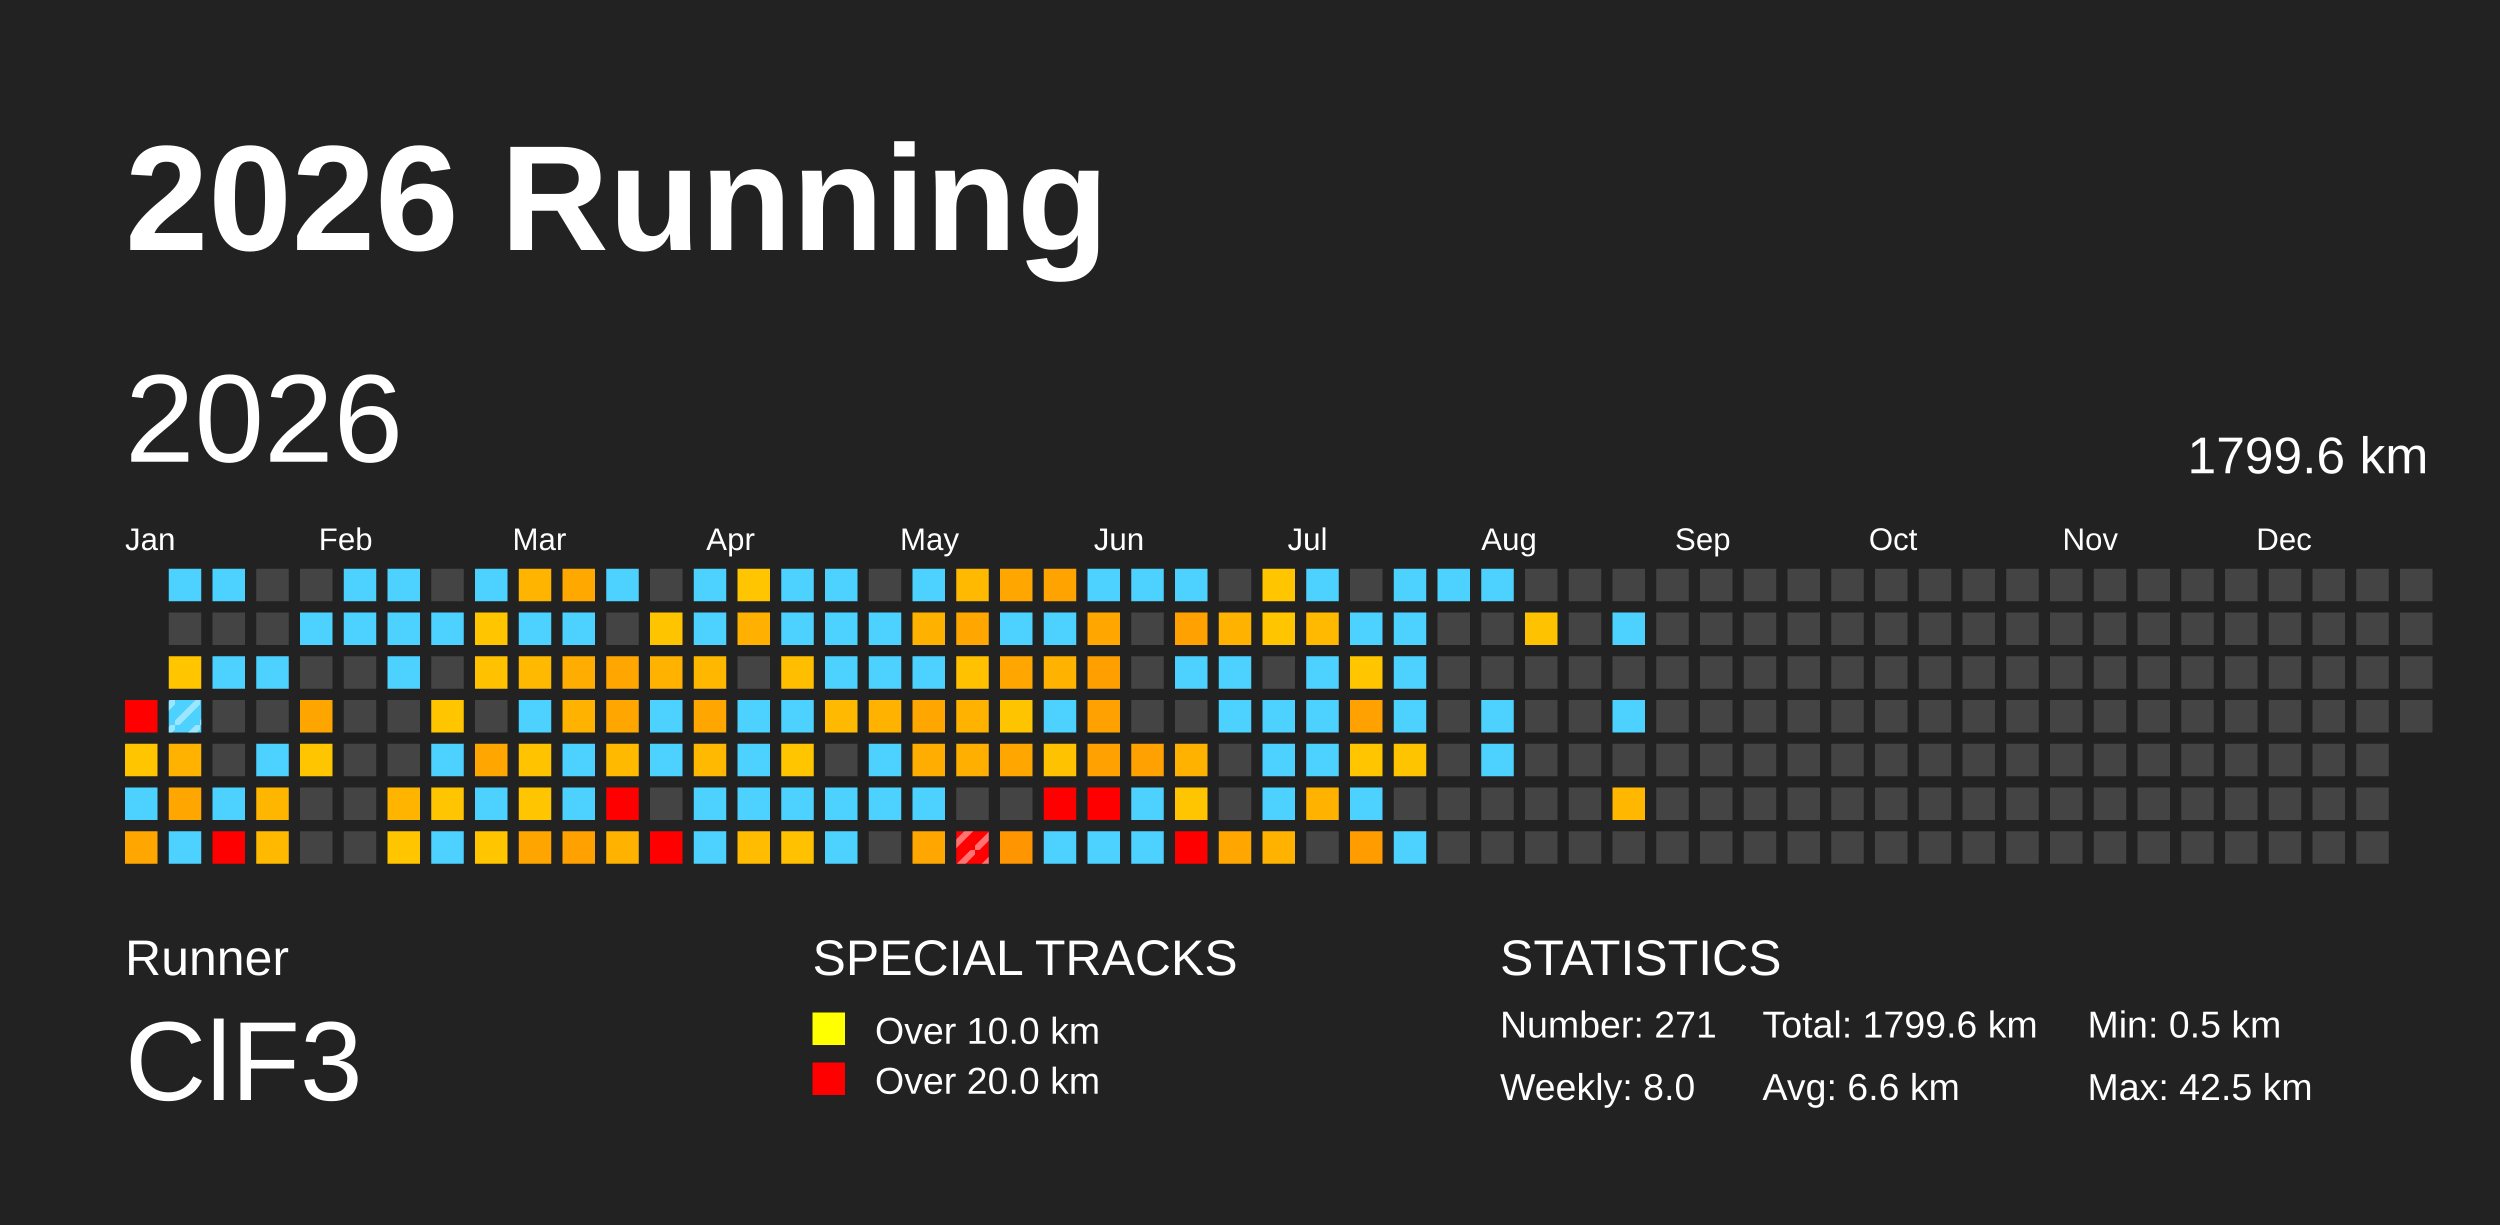
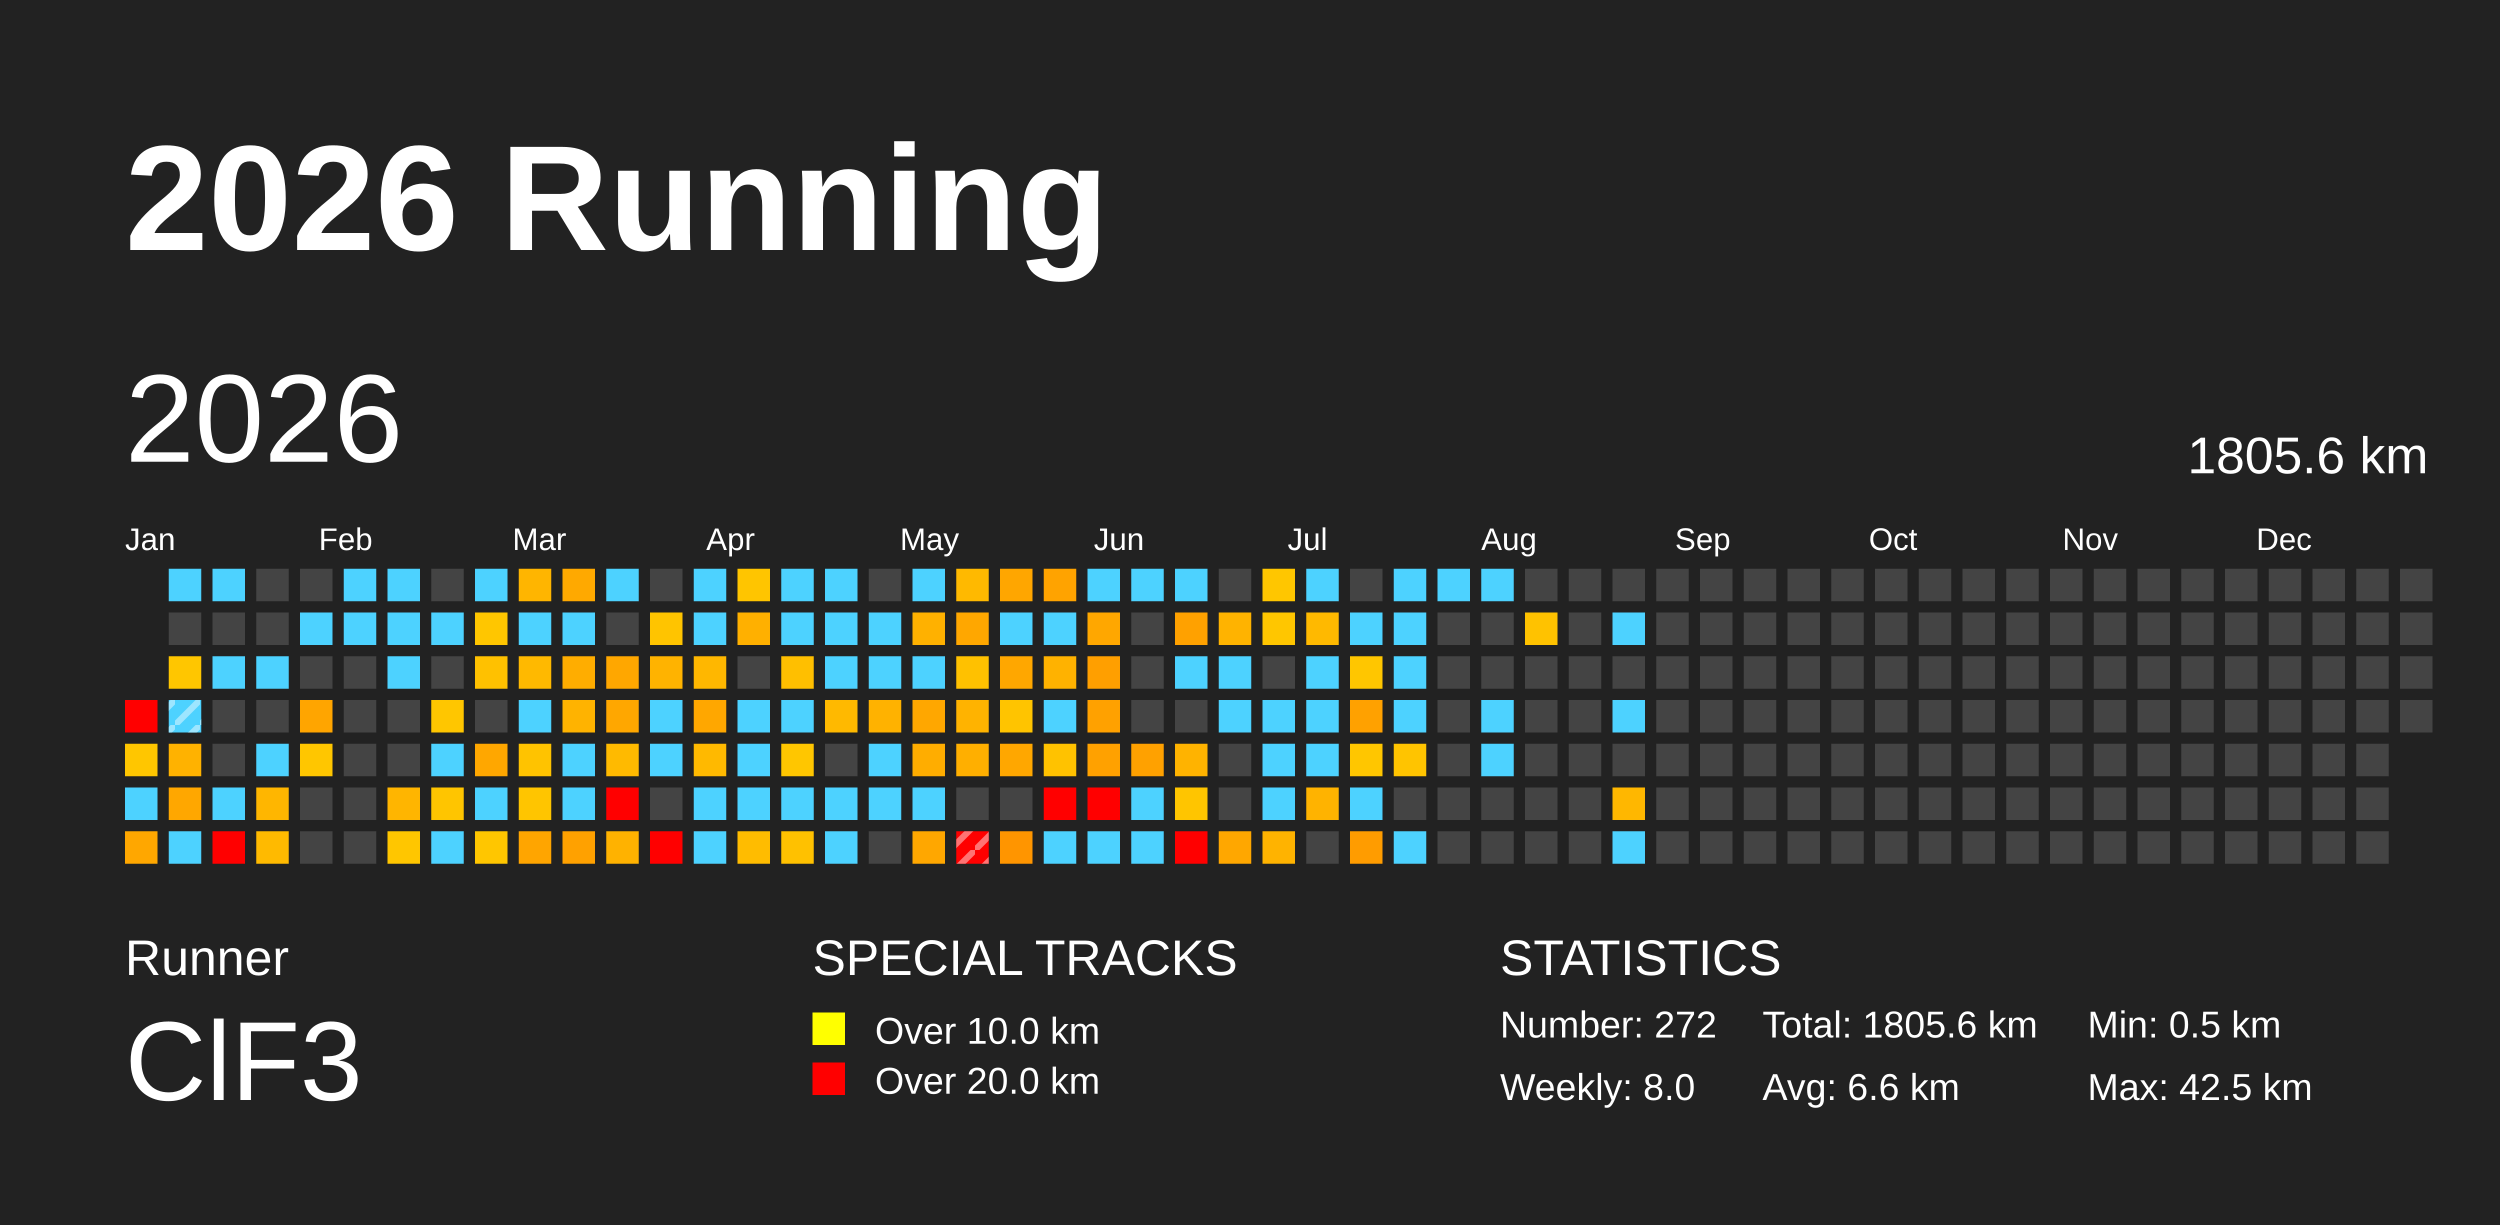
<svg xmlns="http://www.w3.org/2000/svg" baseProfile="full" height="98mm" version="1.1" viewBox="0,0,200,98" width="200mm">
  <defs>
    <pattern height="2" id="indoor-stripe" patternUnits="userSpaceOnUse" width="2">
      <line stroke="white" stroke-opacity="0.45" stroke-width="0.5" x1="0" x2="2" y1="2" y2="0" />
    </pattern>
  </defs>
  <rect fill="#222222" height="98" width="200" x="0" y="0" />
  <text fill="#FFFFFF" style="font-size:12px; font-family:Arial; font-weight:bold;" x="10" y="20">2026 Running</text>
  <text fill="#FFFFFF" style="font-size:4px; font-family:Arial" x="10" y="78">Runner</text>
  <text fill="#FFFFFF" style="font-size:9px; font-family:Arial" x="10" y="88">ClF3</text>
  <text fill="#FFFFFF" style="font-size:4px; font-family:Arial" x="65" y="78">SPECIAL TRACKS</text>
  <rect fill="yellow" height="2.6" width="2.6" x="65" y="81" />
  <text fill="#FFFFFF" style="font-size:3px; font-family:Arial" x="70" y="83.5">Over 10.0 km</text>
  <rect fill="red" height="2.6" width="2.6" x="65" y="85" />
  <text fill="#FFFFFF" style="font-size:3px; font-family:Arial" x="70" y="87.5">Over 20.0 km</text>
  <text fill="#FFFFFF" style="font-size:4px; font-family:Arial" x="120" y="78">STATISTICS</text>
-   <text fill="#FFFFFF" style="font-size:3px; font-family:Arial" x="120" y="83">Number: 271</text>
+   <text fill="#FFFFFF" style="font-size:3px; font-family:Arial" x="120" y="83">Number: 272</text>
  <text fill="#FFFFFF" style="font-size:3px; font-family:Arial" x="120" y="88">Weekly: 8.0</text>
-   <text fill="#FFFFFF" style="font-size:3px; font-family:Arial" x="141" y="83">Total: 1799.6 km</text>
+   <text fill="#FFFFFF" style="font-size:3px; font-family:Arial" x="141" y="83">Total: 1805.6 km</text>
  <text fill="#FFFFFF" style="font-size:3px; font-family:Arial" x="141" y="88">Avg: 6.6 km</text>
  <text fill="#FFFFFF" style="font-size:3px; font-family:Arial" x="167" y="83">Min: 0.5 km</text>
  <text fill="#FFFFFF" style="font-size:3px; font-family:Arial" x="167" y="88">Max: 42.5 km</text>
  <text dominant-baseline="hanging" fill="#FFFFFF" style="font-size:10.0px; font-family:Arial;" x="10" y="30">2026</text>
-   <text dominant-baseline="hanging" fill="#FFFFFF" style="font-size:4.125px; font-family:Arial;" x="175" y="35">1799.6 km</text>
+   <text dominant-baseline="hanging" fill="#FFFFFF" style="font-size:4.125px; font-family:Arial;" x="175" y="35">1805.6 km</text>
  <text fill="#FFFFFF" style="font-size:2.5px; font-family:Arial" x="10.0" y="44">Jan</text>
  <text fill="#FFFFFF" style="font-size:2.5px; font-family:Arial" x="25.5" y="44">Feb</text>
  <text fill="#FFFFFF" style="font-size:2.5px; font-family:Arial" x="41.0" y="44">Mar</text>
  <text fill="#FFFFFF" style="font-size:2.5px; font-family:Arial" x="56.5" y="44">Apr</text>
  <text fill="#FFFFFF" style="font-size:2.5px; font-family:Arial" x="72.0" y="44">May</text>
  <text fill="#FFFFFF" style="font-size:2.5px; font-family:Arial" x="87.5" y="44">Jun</text>
  <text fill="#FFFFFF" style="font-size:2.5px; font-family:Arial" x="103.0" y="44">Jul</text>
  <text fill="#FFFFFF" style="font-size:2.5px; font-family:Arial" x="118.5" y="44">Aug</text>
  <text fill="#FFFFFF" style="font-size:2.5px; font-family:Arial" x="134.0" y="44">Sep</text>
  <text fill="#FFFFFF" style="font-size:2.5px; font-family:Arial" x="149.5" y="44">Oct</text>
  <text fill="#FFFFFF" style="font-size:2.5px; font-family:Arial" x="165.0" y="44">Nov</text>
  <text fill="#FFFFFF" style="font-size:2.5px; font-family:Arial" x="180.5" y="44">Dec</text>
  <rect fill="red" height="2.6" width="2.6" x="10.0" y="56.0" />
  <rect fill="#ffc600" height="2.6" width="2.6" x="10.0" y="59.5" />
  <rect fill="#4dd2ff" height="2.6" width="2.6" x="10.0" y="63.0" />
  <rect fill="#ffa700" height="2.6" width="2.6" x="10.0" y="66.5" />
  <rect fill="#4dd2ff" height="2.6" width="2.6" x="13.5" y="45.5" />
  <rect fill="#444444" height="2.6" width="2.6" x="13.5" y="49.0" />
  <rect fill="#ffc600" height="2.6" width="2.6" x="13.5" y="52.5" />
  <rect fill="#4dd2ff" height="2.6" width="2.6" x="13.5" y="56.0" />
  <rect fill="url(#indoor-stripe)" height="2.6" style="pointer-events: none;" width="2.6" x="13.5" y="56.0" />
  <rect fill="#ffb200" height="2.6" width="2.6" x="13.5" y="59.5" />
  <rect fill="#ffa700" height="2.6" width="2.6" x="13.5" y="63.0" />
  <rect fill="#4dd2ff" height="2.6" width="2.6" x="13.5" y="66.5" />
  <rect fill="#4dd2ff" height="2.6" width="2.6" x="17.0" y="45.5" />
  <rect fill="#444444" height="2.6" width="2.6" x="17.0" y="49.0" />
  <rect fill="#4dd2ff" height="2.6" width="2.6" x="17.0" y="52.5" />
  <rect fill="#444444" height="2.6" width="2.6" x="17.0" y="56.0" />
  <rect fill="#444444" height="2.6" width="2.6" x="17.0" y="59.5" />
  <rect fill="#4dd2ff" height="2.6" width="2.6" x="17.0" y="63.0" />
  <rect fill="red" height="2.6" width="2.6" x="17.0" y="66.5" />
  <rect fill="#444444" height="2.6" width="2.6" x="20.5" y="45.5" />
  <rect fill="#444444" height="2.6" width="2.6" x="20.5" y="49.0" />
  <rect fill="#4dd2ff" height="2.6" width="2.6" x="20.5" y="52.5" />
  <rect fill="#444444" height="2.6" width="2.6" x="20.5" y="56.0" />
  <rect fill="#4dd2ff" height="2.6" width="2.6" x="20.5" y="59.5" />
  <rect fill="#ffb600" height="2.6" width="2.6" x="20.5" y="63.0" />
  <rect fill="#ffba00" height="2.6" width="2.6" x="20.5" y="66.5" />
  <rect fill="#444444" height="2.6" width="2.6" x="24.0" y="45.5" />
  <rect fill="#4dd2ff" height="2.6" width="2.6" x="24.0" y="49.0" />
  <rect fill="#444444" height="2.6" width="2.6" x="24.0" y="52.5" />
  <rect fill="#ffa500" height="2.6" width="2.6" x="24.0" y="56.0" />
  <rect fill="#ffc600" height="2.6" width="2.6" x="24.0" y="59.5" />
  <rect fill="#444444" height="2.6" width="2.6" x="24.0" y="63.0" />
  <rect fill="#444444" height="2.6" width="2.6" x="24.0" y="66.5" />
  <rect fill="#4dd2ff" height="2.6" width="2.6" x="27.5" y="45.5" />
  <rect fill="#4dd2ff" height="2.6" width="2.6" x="27.5" y="49.0" />
  <rect fill="#444444" height="2.6" width="2.6" x="27.5" y="52.5" />
  <rect fill="#444444" height="2.6" width="2.6" x="27.5" y="56.0" />
  <rect fill="#444444" height="2.6" width="2.6" x="27.5" y="59.5" />
  <rect fill="#444444" height="2.6" width="2.6" x="27.5" y="63.0" />
  <rect fill="#444444" height="2.6" width="2.6" x="27.5" y="66.5" />
  <rect fill="#4dd2ff" height="2.6" width="2.6" x="31.0" y="45.5" />
  <rect fill="#4dd2ff" height="2.6" width="2.6" x="31.0" y="49.0" />
  <rect fill="#4dd2ff" height="2.6" width="2.6" x="31.0" y="52.5" />
  <rect fill="#444444" height="2.6" width="2.6" x="31.0" y="56.0" />
  <rect fill="#444444" height="2.6" width="2.6" x="31.0" y="59.5" />
  <rect fill="#ffb500" height="2.6" width="2.6" x="31.0" y="63.0" />
  <rect fill="#ffc600" height="2.6" width="2.6" x="31.0" y="66.5" />
  <rect fill="#444444" height="2.6" width="2.6" x="34.5" y="45.5" />
  <rect fill="#4dd2ff" height="2.6" width="2.6" x="34.5" y="49.0" />
  <rect fill="#444444" height="2.6" width="2.6" x="34.5" y="52.5" />
  <rect fill="#ffc600" height="2.6" width="2.6" x="34.5" y="56.0" />
  <rect fill="#4dd2ff" height="2.6" width="2.6" x="34.5" y="59.5" />
  <rect fill="#ffc500" height="2.6" width="2.6" x="34.5" y="63.0" />
  <rect fill="#4dd2ff" height="2.6" width="2.6" x="34.5" y="66.5" />
  <rect fill="#4dd2ff" height="2.6" width="2.6" x="38.0" y="45.5" />
  <rect fill="#ffc600" height="2.6" width="2.6" x="38.0" y="49.0" />
  <rect fill="#ffc100" height="2.6" width="2.6" x="38.0" y="52.5" />
  <rect fill="#444444" height="2.6" width="2.6" x="38.0" y="56.0" />
  <rect fill="#ffa700" height="2.6" width="2.6" x="38.0" y="59.5" />
  <rect fill="#4dd2ff" height="2.6" width="2.6" x="38.0" y="63.0" />
  <rect fill="#ffc600" height="2.6" width="2.6" x="38.0" y="66.5" />
  <rect fill="#ffb500" height="2.6" width="2.6" x="41.5" y="45.5" />
  <rect fill="#4dd2ff" height="2.6" width="2.6" x="41.5" y="49.0" />
  <rect fill="#ffb900" height="2.6" width="2.6" x="41.5" y="52.5" />
  <rect fill="#4dd2ff" height="2.6" width="2.6" x="41.5" y="56.0" />
  <rect fill="#ffc300" height="2.6" width="2.6" x="41.5" y="59.5" />
  <rect fill="#ffc500" height="2.6" width="2.6" x="41.5" y="63.0" />
  <rect fill="#ffa500" height="2.6" width="2.6" x="41.5" y="66.5" />
  <rect fill="#ffa900" height="2.6" width="2.6" x="45.0" y="45.5" />
  <rect fill="#4dd2ff" height="2.6" width="2.6" x="45.0" y="49.0" />
  <rect fill="#ffad00" height="2.6" width="2.6" x="45.0" y="52.5" />
  <rect fill="#ffb300" height="2.6" width="2.6" x="45.0" y="56.0" />
  <rect fill="#4dd2ff" height="2.6" width="2.6" x="45.0" y="59.5" />
  <rect fill="#4dd2ff" height="2.6" width="2.6" x="45.0" y="63.0" />
  <rect fill="#ffa100" height="2.6" width="2.6" x="45.0" y="66.5" />
  <rect fill="#4dd2ff" height="2.6" width="2.6" x="48.5" y="45.5" />
  <rect fill="#444444" height="2.6" width="2.6" x="48.5" y="49.0" />
  <rect fill="#ffa700" height="2.6" width="2.6" x="48.5" y="52.5" />
  <rect fill="#ffa700" height="2.6" width="2.6" x="48.5" y="56.0" />
  <rect fill="#ffba00" height="2.6" width="2.6" x="48.5" y="59.5" />
  <rect fill="red" height="2.6" width="2.6" x="48.5" y="63.0" />
  <rect fill="#ffb200" height="2.6" width="2.6" x="48.5" y="66.5" />
  <rect fill="#444444" height="2.6" width="2.6" x="52.0" y="45.5" />
  <rect fill="#ffc400" height="2.6" width="2.6" x="52.0" y="49.0" />
  <rect fill="#ffb300" height="2.6" width="2.6" x="52.0" y="52.5" />
  <rect fill="#4dd2ff" height="2.6" width="2.6" x="52.0" y="56.0" />
  <rect fill="#4dd2ff" height="2.6" width="2.6" x="52.0" y="59.5" />
  <rect fill="#444444" height="2.6" width="2.6" x="52.0" y="63.0" />
  <rect fill="red" height="2.6" width="2.6" x="52.0" y="66.5" />
  <rect fill="#4dd2ff" height="2.6" width="2.6" x="55.5" y="45.5" />
  <rect fill="#4dd2ff" height="2.6" width="2.6" x="55.5" y="49.0" />
  <rect fill="#ffb700" height="2.6" width="2.6" x="55.5" y="52.5" />
  <rect fill="#ffa700" height="2.6" width="2.6" x="55.5" y="56.0" />
  <rect fill="#ffb900" height="2.6" width="2.6" x="55.5" y="59.5" />
  <rect fill="#4dd2ff" height="2.6" width="2.6" x="55.5" y="63.0" />
  <rect fill="#4dd2ff" height="2.6" width="2.6" x="55.5" y="66.5" />
  <rect fill="#ffc500" height="2.6" width="2.6" x="59.0" y="45.5" />
  <rect fill="#ffb000" height="2.6" width="2.6" x="59.0" y="49.0" />
  <rect fill="#444444" height="2.6" width="2.6" x="59.0" y="52.5" />
  <rect fill="#4dd2ff" height="2.6" width="2.6" x="59.0" y="56.0" />
  <rect fill="#4dd2ff" height="2.6" width="2.6" x="59.0" y="59.5" />
  <rect fill="#4dd2ff" height="2.6" width="2.6" x="59.0" y="63.0" />
  <rect fill="#ffbc00" height="2.6" width="2.6" x="59.0" y="66.5" />
  <rect fill="#4dd2ff" height="2.6" width="2.6" x="62.5" y="45.5" />
  <rect fill="#4dd2ff" height="2.6" width="2.6" x="62.5" y="49.0" />
  <rect fill="#ffbf00" height="2.6" width="2.6" x="62.5" y="52.5" />
  <rect fill="#4dd2ff" height="2.6" width="2.6" x="62.5" y="56.0" />
  <rect fill="#ffc600" height="2.6" width="2.6" x="62.5" y="59.5" />
  <rect fill="#4dd2ff" height="2.6" width="2.6" x="62.5" y="63.0" />
  <rect fill="#ffc100" height="2.6" width="2.6" x="62.5" y="66.5" />
  <rect fill="#4dd2ff" height="2.6" width="2.6" x="66.0" y="45.5" />
  <rect fill="#4dd2ff" height="2.6" width="2.6" x="66.0" y="49.0" />
  <rect fill="#4dd2ff" height="2.6" width="2.6" x="66.0" y="52.5" />
  <rect fill="#ffb900" height="2.6" width="2.6" x="66.0" y="56.0" />
  <rect fill="#444444" height="2.6" width="2.6" x="66.0" y="59.5" />
  <rect fill="#4dd2ff" height="2.6" width="2.6" x="66.0" y="63.0" />
  <rect fill="#4dd2ff" height="2.6" width="2.6" x="66.0" y="66.5" />
  <rect fill="#444444" height="2.6" width="2.6" x="69.5" y="45.5" />
  <rect fill="#4dd2ff" height="2.6" width="2.6" x="69.5" y="49.0" />
  <rect fill="#4dd2ff" height="2.6" width="2.6" x="69.5" y="52.5" />
  <rect fill="#ffb200" height="2.6" width="2.6" x="69.5" y="56.0" />
  <rect fill="#4dd2ff" height="2.6" width="2.6" x="69.5" y="59.5" />
  <rect fill="#4dd2ff" height="2.6" width="2.6" x="69.5" y="63.0" />
  <rect fill="#444444" height="2.6" width="2.6" x="69.5" y="66.5" />
  <rect fill="#4dd2ff" height="2.6" width="2.6" x="73.0" y="45.5" />
  <rect fill="#ffb100" height="2.6" width="2.6" x="73.0" y="49.0" />
  <rect fill="#4dd2ff" height="2.6" width="2.6" x="73.0" y="52.5" />
  <rect fill="#ffa700" height="2.6" width="2.6" x="73.0" y="56.0" />
  <rect fill="#ffad00" height="2.6" width="2.6" x="73.0" y="59.5" />
  <rect fill="#4dd2ff" height="2.6" width="2.6" x="73.0" y="63.0" />
  <rect fill="#ffa700" height="2.6" width="2.6" x="73.0" y="66.5" />
  <rect fill="#ffb900" height="2.6" width="2.6" x="76.5" y="45.5" />
  <rect fill="#ffa700" height="2.6" width="2.6" x="76.5" y="49.0" />
  <rect fill="#ffc100" height="2.6" width="2.6" x="76.5" y="52.5" />
  <rect fill="#ffb300" height="2.6" width="2.6" x="76.5" y="56.0" />
  <rect fill="#ffaf00" height="2.6" width="2.6" x="76.5" y="59.5" />
  <rect fill="#444444" height="2.6" width="2.6" x="76.5" y="63.0" />
  <rect fill="red" height="2.6" width="2.6" x="76.5" y="66.5" />
  <rect fill="url(#indoor-stripe)" height="2.6" style="pointer-events: none;" width="2.6" x="76.5" y="66.5" />
  <rect fill="#ffa600" height="2.6" width="2.6" x="80.0" y="45.5" />
  <rect fill="#4dd2ff" height="2.6" width="2.6" x="80.0" y="49.0" />
  <rect fill="#ffa700" height="2.6" width="2.6" x="80.0" y="52.5" />
  <rect fill="#ffc400" height="2.6" width="2.6" x="80.0" y="56.0" />
  <rect fill="#ffa700" height="2.6" width="2.6" x="80.0" y="59.5" />
  <rect fill="#444444" height="2.6" width="2.6" x="80.0" y="63.0" />
  <rect fill="#ff9500" height="2.6" width="2.6" x="80.0" y="66.5" />
  <rect fill="#ffa300" height="2.6" width="2.6" x="83.5" y="45.5" />
  <rect fill="#4dd2ff" height="2.6" width="2.6" x="83.5" y="49.0" />
  <rect fill="#ffb200" height="2.6" width="2.6" x="83.5" y="52.5" />
  <rect fill="#4dd2ff" height="2.6" width="2.6" x="83.5" y="56.0" />
  <rect fill="#ffc200" height="2.6" width="2.6" x="83.5" y="59.5" />
  <rect fill="red" height="2.6" width="2.6" x="83.5" y="63.0" />
  <rect fill="#4dd2ff" height="2.6" width="2.6" x="83.5" y="66.5" />
  <rect fill="#4dd2ff" height="2.6" width="2.6" x="87.0" y="45.5" />
  <rect fill="#ffa700" height="2.6" width="2.6" x="87.0" y="49.0" />
  <rect fill="#ff9f00" height="2.6" width="2.6" x="87.0" y="52.5" />
  <rect fill="#ffa100" height="2.6" width="2.6" x="87.0" y="56.0" />
  <rect fill="#ffa100" height="2.6" width="2.6" x="87.0" y="59.5" />
  <rect fill="red" height="2.6" width="2.6" x="87.0" y="63.0" />
  <rect fill="#4dd2ff" height="2.6" width="2.6" x="87.0" y="66.5" />
  <rect fill="#4dd2ff" height="2.6" width="2.6" x="90.5" y="45.5" />
  <rect fill="#444444" height="2.6" width="2.6" x="90.5" y="49.0" />
  <rect fill="#444444" height="2.6" width="2.6" x="90.5" y="52.5" />
  <rect fill="#444444" height="2.6" width="2.6" x="90.5" y="56.0" />
  <rect fill="#ffa100" height="2.6" width="2.6" x="90.5" y="59.5" />
  <rect fill="#4dd2ff" height="2.6" width="2.6" x="90.5" y="63.0" />
  <rect fill="#4dd2ff" height="2.6" width="2.6" x="90.5" y="66.5" />
  <rect fill="#4dd2ff" height="2.6" width="2.6" x="94.0" y="45.5" />
  <rect fill="#ffa100" height="2.6" width="2.6" x="94.0" y="49.0" />
  <rect fill="#4dd2ff" height="2.6" width="2.6" x="94.0" y="52.5" />
  <rect fill="#444444" height="2.6" width="2.6" x="94.0" y="56.0" />
  <rect fill="#ffb300" height="2.6" width="2.6" x="94.0" y="59.5" />
  <rect fill="#ffc500" height="2.6" width="2.6" x="94.0" y="63.0" />
  <rect fill="red" height="2.6" width="2.6" x="94.0" y="66.5" />
  <rect fill="#444444" height="2.6" width="2.6" x="97.5" y="45.5" />
  <rect fill="#ffb300" height="2.6" width="2.6" x="97.5" y="49.0" />
  <rect fill="#4dd2ff" height="2.6" width="2.6" x="97.5" y="52.5" />
  <rect fill="#4dd2ff" height="2.6" width="2.6" x="97.5" y="56.0" />
  <rect fill="#444444" height="2.6" width="2.6" x="97.5" y="59.5" />
  <rect fill="#444444" height="2.6" width="2.6" x="97.5" y="63.0" />
  <rect fill="#ffa700" height="2.6" width="2.6" x="97.5" y="66.5" />
  <rect fill="#ffc600" height="2.6" width="2.6" x="101.0" y="45.5" />
  <rect fill="#ffc600" height="2.6" width="2.6" x="101.0" y="49.0" />
  <rect fill="#444444" height="2.6" width="2.6" x="101.0" y="52.5" />
  <rect fill="#4dd2ff" height="2.6" width="2.6" x="101.0" y="56.0" />
  <rect fill="#4dd2ff" height="2.6" width="2.6" x="101.0" y="59.5" />
  <rect fill="#4dd2ff" height="2.6" width="2.6" x="101.0" y="63.0" />
  <rect fill="#ffb300" height="2.6" width="2.6" x="101.0" y="66.5" />
  <rect fill="#4dd2ff" height="2.6" width="2.6" x="104.5" y="45.5" />
  <rect fill="#ffb900" height="2.6" width="2.6" x="104.5" y="49.0" />
  <rect fill="#4dd2ff" height="2.6" width="2.6" x="104.5" y="52.5" />
  <rect fill="#4dd2ff" height="2.6" width="2.6" x="104.5" y="56.0" />
  <rect fill="#4dd2ff" height="2.6" width="2.6" x="104.5" y="59.5" />
  <rect fill="#ffb300" height="2.6" width="2.6" x="104.5" y="63.0" />
  <rect fill="#444444" height="2.6" width="2.6" x="104.5" y="66.5" />
  <rect fill="#444444" height="2.6" width="2.6" x="108.0" y="45.5" />
  <rect fill="#4dd2ff" height="2.6" width="2.6" x="108.0" y="49.0" />
  <rect fill="#ffc600" height="2.6" width="2.6" x="108.0" y="52.5" />
  <rect fill="#ffa100" height="2.6" width="2.6" x="108.0" y="56.0" />
  <rect fill="#ffc600" height="2.6" width="2.6" x="108.0" y="59.5" />
  <rect fill="#4dd2ff" height="2.6" width="2.6" x="108.0" y="63.0" />
  <rect fill="#ff9c00" height="2.6" width="2.6" x="108.0" y="66.5" />
  <rect fill="#4dd2ff" height="2.6" width="2.6" x="111.5" y="45.5" />
  <rect fill="#4dd2ff" height="2.6" width="2.6" x="111.5" y="49.0" />
  <rect fill="#4dd2ff" height="2.6" width="2.6" x="111.5" y="52.5" />
  <rect fill="#4dd2ff" height="2.6" width="2.6" x="111.5" y="56.0" />
  <rect fill="#ffc400" height="2.6" width="2.6" x="111.5" y="59.5" />
  <rect fill="#444444" height="2.6" width="2.6" x="111.5" y="63.0" />
  <rect fill="#4dd2ff" height="2.6" width="2.6" x="111.5" y="66.5" />
  <rect fill="#4dd2ff" height="2.6" width="2.6" x="115.0" y="45.5" />
  <rect fill="#444444" height="2.6" width="2.6" x="115.0" y="49.0" />
  <rect fill="#444444" height="2.6" width="2.6" x="115.0" y="52.5" />
  <rect fill="#444444" height="2.6" width="2.6" x="115.0" y="56.0" />
  <rect fill="#444444" height="2.6" width="2.6" x="115.0" y="59.5" />
  <rect fill="#444444" height="2.6" width="2.6" x="115.0" y="63.0" />
  <rect fill="#444444" height="2.6" width="2.6" x="115.0" y="66.5" />
  <rect fill="#4dd2ff" height="2.6" width="2.6" x="118.5" y="45.5" />
  <rect fill="#444444" height="2.6" width="2.6" x="118.5" y="49.0" />
  <rect fill="#444444" height="2.6" width="2.6" x="118.5" y="52.5" />
  <rect fill="#4dd2ff" height="2.6" width="2.6" x="118.5" y="56.0" />
  <rect fill="#4dd2ff" height="2.6" width="2.6" x="118.5" y="59.5" />
  <rect fill="#444444" height="2.6" width="2.6" x="118.5" y="63.0" />
  <rect fill="#444444" height="2.6" width="2.6" x="118.5" y="66.5" />
  <rect fill="#444444" height="2.6" width="2.6" x="122.0" y="45.5" />
  <rect fill="#ffc200" height="2.6" width="2.6" x="122.0" y="49.0" />
  <rect fill="#444444" height="2.6" width="2.6" x="122.0" y="52.5" />
  <rect fill="#444444" height="2.6" width="2.6" x="122.0" y="56.0" />
  <rect fill="#444444" height="2.6" width="2.6" x="122.0" y="59.5" />
  <rect fill="#444444" height="2.6" width="2.6" x="122.0" y="63.0" />
  <rect fill="#444444" height="2.6" width="2.6" x="122.0" y="66.5" />
  <rect fill="#444444" height="2.6" width="2.6" x="125.5" y="45.5" />
  <rect fill="#444444" height="2.6" width="2.6" x="125.5" y="49.0" />
  <rect fill="#444444" height="2.6" width="2.6" x="125.5" y="52.5" />
  <rect fill="#444444" height="2.6" width="2.6" x="125.5" y="56.0" />
  <rect fill="#444444" height="2.6" width="2.6" x="125.5" y="59.5" />
  <rect fill="#444444" height="2.6" width="2.6" x="125.5" y="63.0" />
  <rect fill="#444444" height="2.6" width="2.6" x="125.5" y="66.5" />
  <rect fill="#444444" height="2.6" width="2.6" x="129.0" y="45.5" />
  <rect fill="#4dd2ff" height="2.6" width="2.6" x="129.0" y="49.0" />
  <rect fill="#444444" height="2.6" width="2.6" x="129.0" y="52.5" />
  <rect fill="#4dd2ff" height="2.6" width="2.6" x="129.0" y="56.0" />
  <rect fill="#444444" height="2.6" width="2.6" x="129.0" y="59.5" />
  <rect fill="#ffb700" height="2.6" width="2.6" x="129.0" y="63.0" />
-   <rect fill="#444444" height="2.6" width="2.6" x="129.0" y="66.5" />
+   <rect fill="#4dd2ff" height="2.6" width="2.6" x="129.0" y="66.5" />
  <rect fill="#444444" height="2.6" width="2.6" x="132.5" y="45.5" />
  <rect fill="#444444" height="2.6" width="2.6" x="132.5" y="49.0" />
  <rect fill="#444444" height="2.6" width="2.6" x="132.5" y="52.5" />
  <rect fill="#444444" height="2.6" width="2.6" x="132.5" y="56.0" />
  <rect fill="#444444" height="2.6" width="2.6" x="132.5" y="59.5" />
  <rect fill="#444444" height="2.6" width="2.6" x="132.5" y="63.0" />
  <rect fill="#444444" height="2.6" width="2.6" x="132.5" y="66.5" />
  <rect fill="#444444" height="2.6" width="2.6" x="136.0" y="45.5" />
  <rect fill="#444444" height="2.6" width="2.6" x="136.0" y="49.0" />
  <rect fill="#444444" height="2.6" width="2.6" x="136.0" y="52.5" />
  <rect fill="#444444" height="2.6" width="2.6" x="136.0" y="56.0" />
  <rect fill="#444444" height="2.6" width="2.6" x="136.0" y="59.5" />
  <rect fill="#444444" height="2.6" width="2.6" x="136.0" y="63.0" />
  <rect fill="#444444" height="2.6" width="2.6" x="136.0" y="66.5" />
  <rect fill="#444444" height="2.6" width="2.6" x="139.5" y="45.5" />
  <rect fill="#444444" height="2.6" width="2.6" x="139.5" y="49.0" />
  <rect fill="#444444" height="2.6" width="2.6" x="139.5" y="52.5" />
  <rect fill="#444444" height="2.6" width="2.6" x="139.5" y="56.0" />
  <rect fill="#444444" height="2.6" width="2.6" x="139.5" y="59.5" />
  <rect fill="#444444" height="2.6" width="2.6" x="139.5" y="63.0" />
  <rect fill="#444444" height="2.6" width="2.6" x="139.5" y="66.5" />
  <rect fill="#444444" height="2.6" width="2.6" x="143.0" y="45.5" />
  <rect fill="#444444" height="2.6" width="2.6" x="143.0" y="49.0" />
  <rect fill="#444444" height="2.6" width="2.6" x="143.0" y="52.5" />
  <rect fill="#444444" height="2.6" width="2.6" x="143.0" y="56.0" />
  <rect fill="#444444" height="2.6" width="2.6" x="143.0" y="59.5" />
  <rect fill="#444444" height="2.6" width="2.6" x="143.0" y="63.0" />
  <rect fill="#444444" height="2.6" width="2.6" x="143.0" y="66.5" />
  <rect fill="#444444" height="2.6" width="2.6" x="146.5" y="45.5" />
  <rect fill="#444444" height="2.6" width="2.6" x="146.5" y="49.0" />
  <rect fill="#444444" height="2.6" width="2.6" x="146.5" y="52.5" />
  <rect fill="#444444" height="2.6" width="2.6" x="146.5" y="56.0" />
  <rect fill="#444444" height="2.6" width="2.6" x="146.5" y="59.5" />
  <rect fill="#444444" height="2.6" width="2.6" x="146.5" y="63.0" />
  <rect fill="#444444" height="2.6" width="2.6" x="146.5" y="66.5" />
  <rect fill="#444444" height="2.6" width="2.6" x="150.0" y="45.5" />
  <rect fill="#444444" height="2.6" width="2.6" x="150.0" y="49.0" />
  <rect fill="#444444" height="2.6" width="2.6" x="150.0" y="52.5" />
  <rect fill="#444444" height="2.6" width="2.6" x="150.0" y="56.0" />
  <rect fill="#444444" height="2.6" width="2.6" x="150.0" y="59.5" />
  <rect fill="#444444" height="2.6" width="2.6" x="150.0" y="63.0" />
  <rect fill="#444444" height="2.6" width="2.6" x="150.0" y="66.5" />
  <rect fill="#444444" height="2.6" width="2.6" x="153.5" y="45.5" />
  <rect fill="#444444" height="2.6" width="2.6" x="153.5" y="49.0" />
  <rect fill="#444444" height="2.6" width="2.6" x="153.5" y="52.5" />
  <rect fill="#444444" height="2.6" width="2.6" x="153.5" y="56.0" />
  <rect fill="#444444" height="2.6" width="2.6" x="153.5" y="59.5" />
  <rect fill="#444444" height="2.6" width="2.6" x="153.5" y="63.0" />
  <rect fill="#444444" height="2.6" width="2.6" x="153.5" y="66.5" />
  <rect fill="#444444" height="2.6" width="2.6" x="157.0" y="45.5" />
  <rect fill="#444444" height="2.6" width="2.6" x="157.0" y="49.0" />
  <rect fill="#444444" height="2.6" width="2.6" x="157.0" y="52.5" />
  <rect fill="#444444" height="2.6" width="2.6" x="157.0" y="56.0" />
  <rect fill="#444444" height="2.6" width="2.6" x="157.0" y="59.5" />
  <rect fill="#444444" height="2.6" width="2.6" x="157.0" y="63.0" />
  <rect fill="#444444" height="2.6" width="2.6" x="157.0" y="66.5" />
  <rect fill="#444444" height="2.6" width="2.6" x="160.5" y="45.5" />
  <rect fill="#444444" height="2.6" width="2.6" x="160.5" y="49.0" />
  <rect fill="#444444" height="2.6" width="2.6" x="160.5" y="52.5" />
  <rect fill="#444444" height="2.6" width="2.6" x="160.5" y="56.0" />
  <rect fill="#444444" height="2.6" width="2.6" x="160.5" y="59.5" />
  <rect fill="#444444" height="2.6" width="2.6" x="160.5" y="63.0" />
  <rect fill="#444444" height="2.6" width="2.6" x="160.5" y="66.5" />
  <rect fill="#444444" height="2.6" width="2.6" x="164.0" y="45.5" />
  <rect fill="#444444" height="2.6" width="2.6" x="164.0" y="49.0" />
  <rect fill="#444444" height="2.6" width="2.6" x="164.0" y="52.5" />
  <rect fill="#444444" height="2.6" width="2.6" x="164.0" y="56.0" />
  <rect fill="#444444" height="2.6" width="2.6" x="164.0" y="59.5" />
  <rect fill="#444444" height="2.6" width="2.6" x="164.0" y="63.0" />
  <rect fill="#444444" height="2.6" width="2.6" x="164.0" y="66.5" />
  <rect fill="#444444" height="2.6" width="2.6" x="167.5" y="45.5" />
  <rect fill="#444444" height="2.6" width="2.6" x="167.5" y="49.0" />
  <rect fill="#444444" height="2.6" width="2.6" x="167.5" y="52.5" />
  <rect fill="#444444" height="2.6" width="2.6" x="167.5" y="56.0" />
  <rect fill="#444444" height="2.6" width="2.6" x="167.5" y="59.5" />
  <rect fill="#444444" height="2.6" width="2.6" x="167.5" y="63.0" />
  <rect fill="#444444" height="2.6" width="2.6" x="167.5" y="66.5" />
  <rect fill="#444444" height="2.6" width="2.6" x="171.0" y="45.5" />
  <rect fill="#444444" height="2.6" width="2.6" x="171.0" y="49.0" />
  <rect fill="#444444" height="2.6" width="2.6" x="171.0" y="52.5" />
  <rect fill="#444444" height="2.6" width="2.6" x="171.0" y="56.0" />
  <rect fill="#444444" height="2.6" width="2.6" x="171.0" y="59.5" />
  <rect fill="#444444" height="2.6" width="2.6" x="171.0" y="63.0" />
  <rect fill="#444444" height="2.6" width="2.6" x="171.0" y="66.5" />
  <rect fill="#444444" height="2.6" width="2.6" x="174.5" y="45.5" />
  <rect fill="#444444" height="2.6" width="2.6" x="174.5" y="49.0" />
  <rect fill="#444444" height="2.6" width="2.6" x="174.5" y="52.5" />
  <rect fill="#444444" height="2.6" width="2.6" x="174.5" y="56.0" />
  <rect fill="#444444" height="2.6" width="2.6" x="174.5" y="59.5" />
  <rect fill="#444444" height="2.6" width="2.6" x="174.5" y="63.0" />
  <rect fill="#444444" height="2.6" width="2.6" x="174.5" y="66.5" />
  <rect fill="#444444" height="2.6" width="2.6" x="178.0" y="45.5" />
  <rect fill="#444444" height="2.6" width="2.6" x="178.0" y="49.0" />
  <rect fill="#444444" height="2.6" width="2.6" x="178.0" y="52.5" />
  <rect fill="#444444" height="2.6" width="2.6" x="178.0" y="56.0" />
  <rect fill="#444444" height="2.6" width="2.6" x="178.0" y="59.5" />
  <rect fill="#444444" height="2.6" width="2.6" x="178.0" y="63.0" />
  <rect fill="#444444" height="2.6" width="2.6" x="178.0" y="66.5" />
  <rect fill="#444444" height="2.6" width="2.6" x="181.5" y="45.5" />
  <rect fill="#444444" height="2.6" width="2.6" x="181.5" y="49.0" />
  <rect fill="#444444" height="2.6" width="2.6" x="181.5" y="52.5" />
  <rect fill="#444444" height="2.6" width="2.6" x="181.5" y="56.0" />
  <rect fill="#444444" height="2.6" width="2.6" x="181.5" y="59.5" />
  <rect fill="#444444" height="2.6" width="2.6" x="181.5" y="63.0" />
  <rect fill="#444444" height="2.6" width="2.6" x="181.5" y="66.5" />
  <rect fill="#444444" height="2.6" width="2.6" x="185.0" y="45.5" />
  <rect fill="#444444" height="2.6" width="2.6" x="185.0" y="49.0" />
  <rect fill="#444444" height="2.6" width="2.6" x="185.0" y="52.5" />
  <rect fill="#444444" height="2.6" width="2.6" x="185.0" y="56.0" />
  <rect fill="#444444" height="2.6" width="2.6" x="185.0" y="59.5" />
  <rect fill="#444444" height="2.6" width="2.6" x="185.0" y="63.0" />
  <rect fill="#444444" height="2.6" width="2.6" x="185.0" y="66.5" />
  <rect fill="#444444" height="2.6" width="2.6" x="188.5" y="45.5" />
  <rect fill="#444444" height="2.6" width="2.6" x="188.5" y="49.0" />
  <rect fill="#444444" height="2.6" width="2.6" x="188.5" y="52.5" />
  <rect fill="#444444" height="2.6" width="2.6" x="188.5" y="56.0" />
  <rect fill="#444444" height="2.6" width="2.6" x="188.5" y="59.5" />
  <rect fill="#444444" height="2.6" width="2.6" x="188.5" y="63.0" />
  <rect fill="#444444" height="2.6" width="2.6" x="188.5" y="66.5" />
  <rect fill="#444444" height="2.6" width="2.6" x="192.0" y="45.5" />
  <rect fill="#444444" height="2.6" width="2.6" x="192.0" y="49.0" />
  <rect fill="#444444" height="2.6" width="2.6" x="192.0" y="52.5" />
  <rect fill="#444444" height="2.6" width="2.6" x="192.0" y="56.0" />
</svg>
